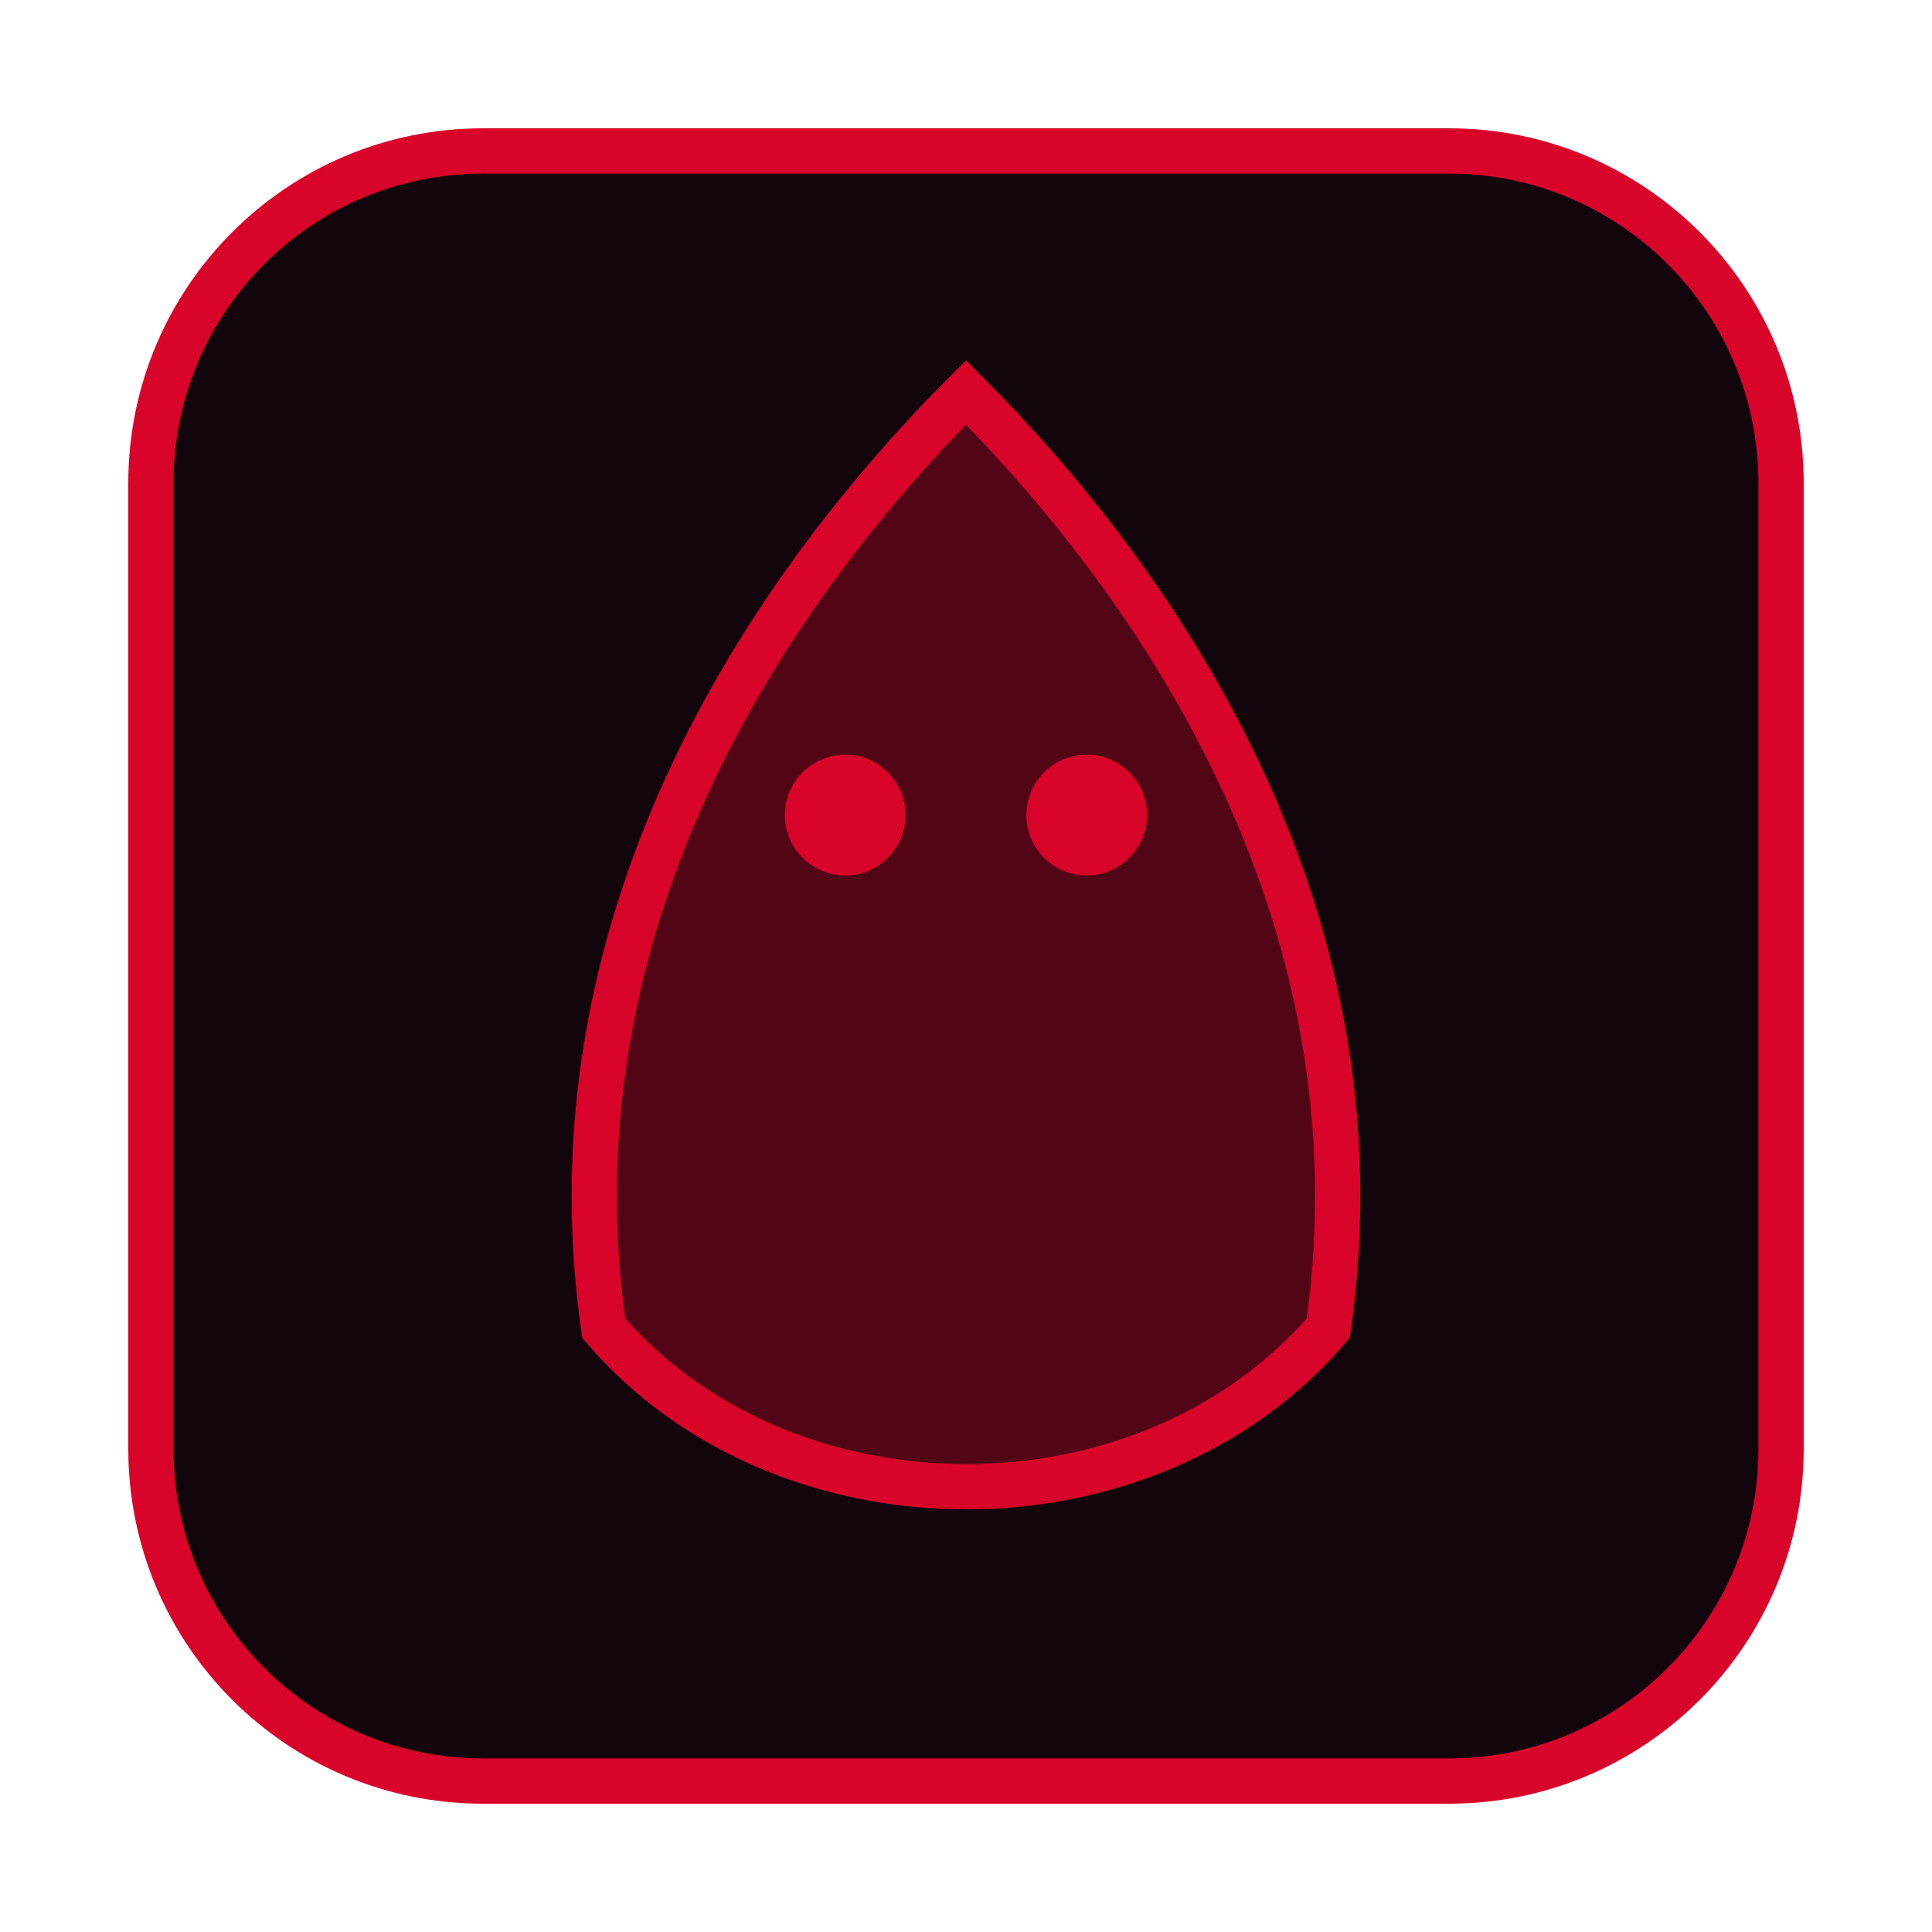
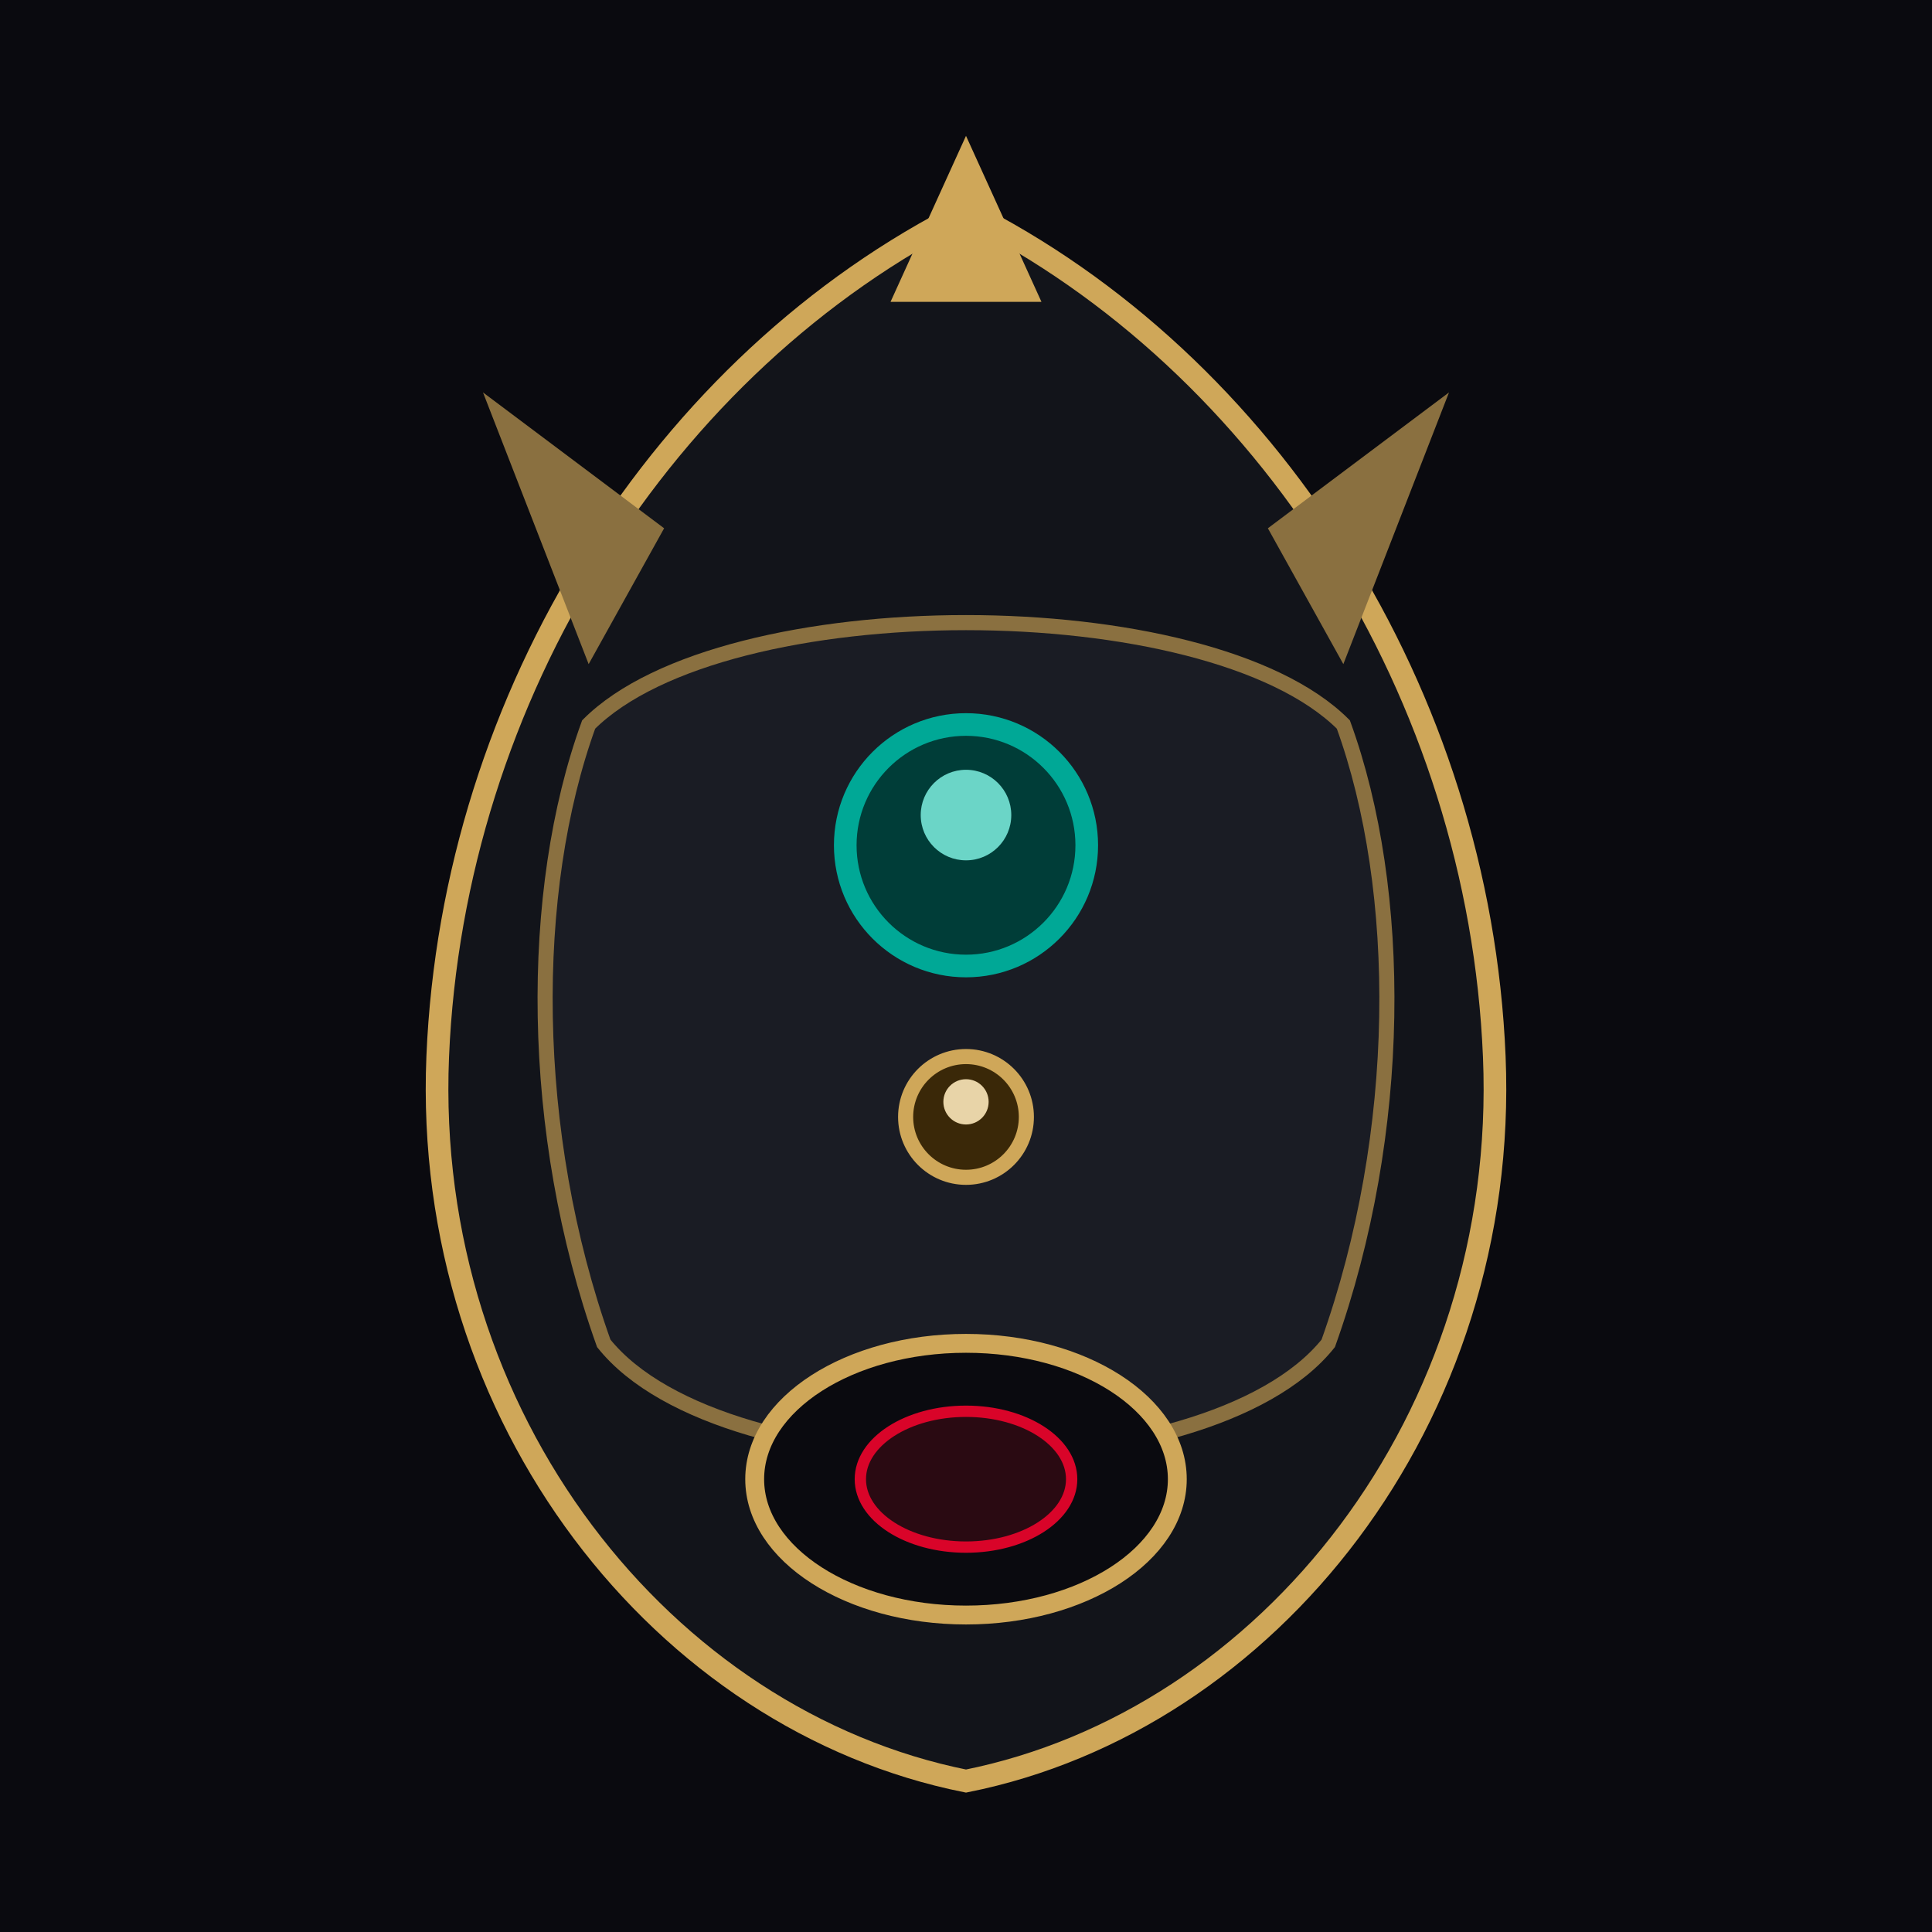
- <svg xmlns="http://www.w3.org/2000/svg" width="128" height="128" viewBox="0 0 128 128" fill="none">
-   <rect x="10" y="10" width="108" height="108" rx="22" fill="#12060c" stroke="#d90429" stroke-width="3" />
-   <path d="M40 88 C36 60 52 38 64 26 C76 38 92 60 88 88 C76 102 52 102 40 88 Z" fill="#d90429" fill-opacity="0.32" stroke="#d90429" stroke-width="3" />
-   <circle cx="56" cy="54" r="4" fill="#d90429" />
-   <circle cx="72" cy="54" r="4" fill="#d90429" />
+ <svg xmlns="http://www.w3.org/2000/svg" width="256" height="256" viewBox="0 0 256 256" fill="none">
+   <rect width="256" height="256" fill="#0a0a0f" />
+   <path d="M128 28 C168 48 196 92 198 140 C200 188 168 228 128 236 C88 228 56 188 58 140 C60 92 88 48 128 28 Z" fill="#12141a" stroke="#cfa759" stroke-width="3" />
+   <path d="M78 96 C96 78 160 78 178 96 C186 118 186 150 176 178 C160 198 96 198 80 178 C70 150 70 118 78 96 Z" fill="#1a1c24" stroke="#8a7040" stroke-width="2" />
+   <path d="M118 40 L128 18 L138 40" fill="#cfa759" />
+   <path d="M168 70 L192 52 L178 88" fill="#8a7040" />
+   <path d="M88 70 L64 52 L78 88" fill="#8a7040" />
+   <ellipse cx="128" cy="196" rx="28" ry="18" fill="#0a0a0f" stroke="#cfa759" stroke-width="2.5" />
+   <ellipse cx="128" cy="196" rx="14" ry="9" fill="#2a0a12" stroke="#d90429" stroke-width="1.5" />
+   <circle cx="128" cy="112" r="16" fill="#003d38" stroke="#00a896" stroke-width="3" />
+   <circle cx="128" cy="108" r="6" fill="#7ef0e0" fill-opacity="0.85" />
+   <circle cx="128" cy="148" r="8" fill="#3a2808" stroke="#cfa759" stroke-width="2" />
+   <circle cx="128" cy="146" r="3" fill="#e8d4a8" />
</svg>
